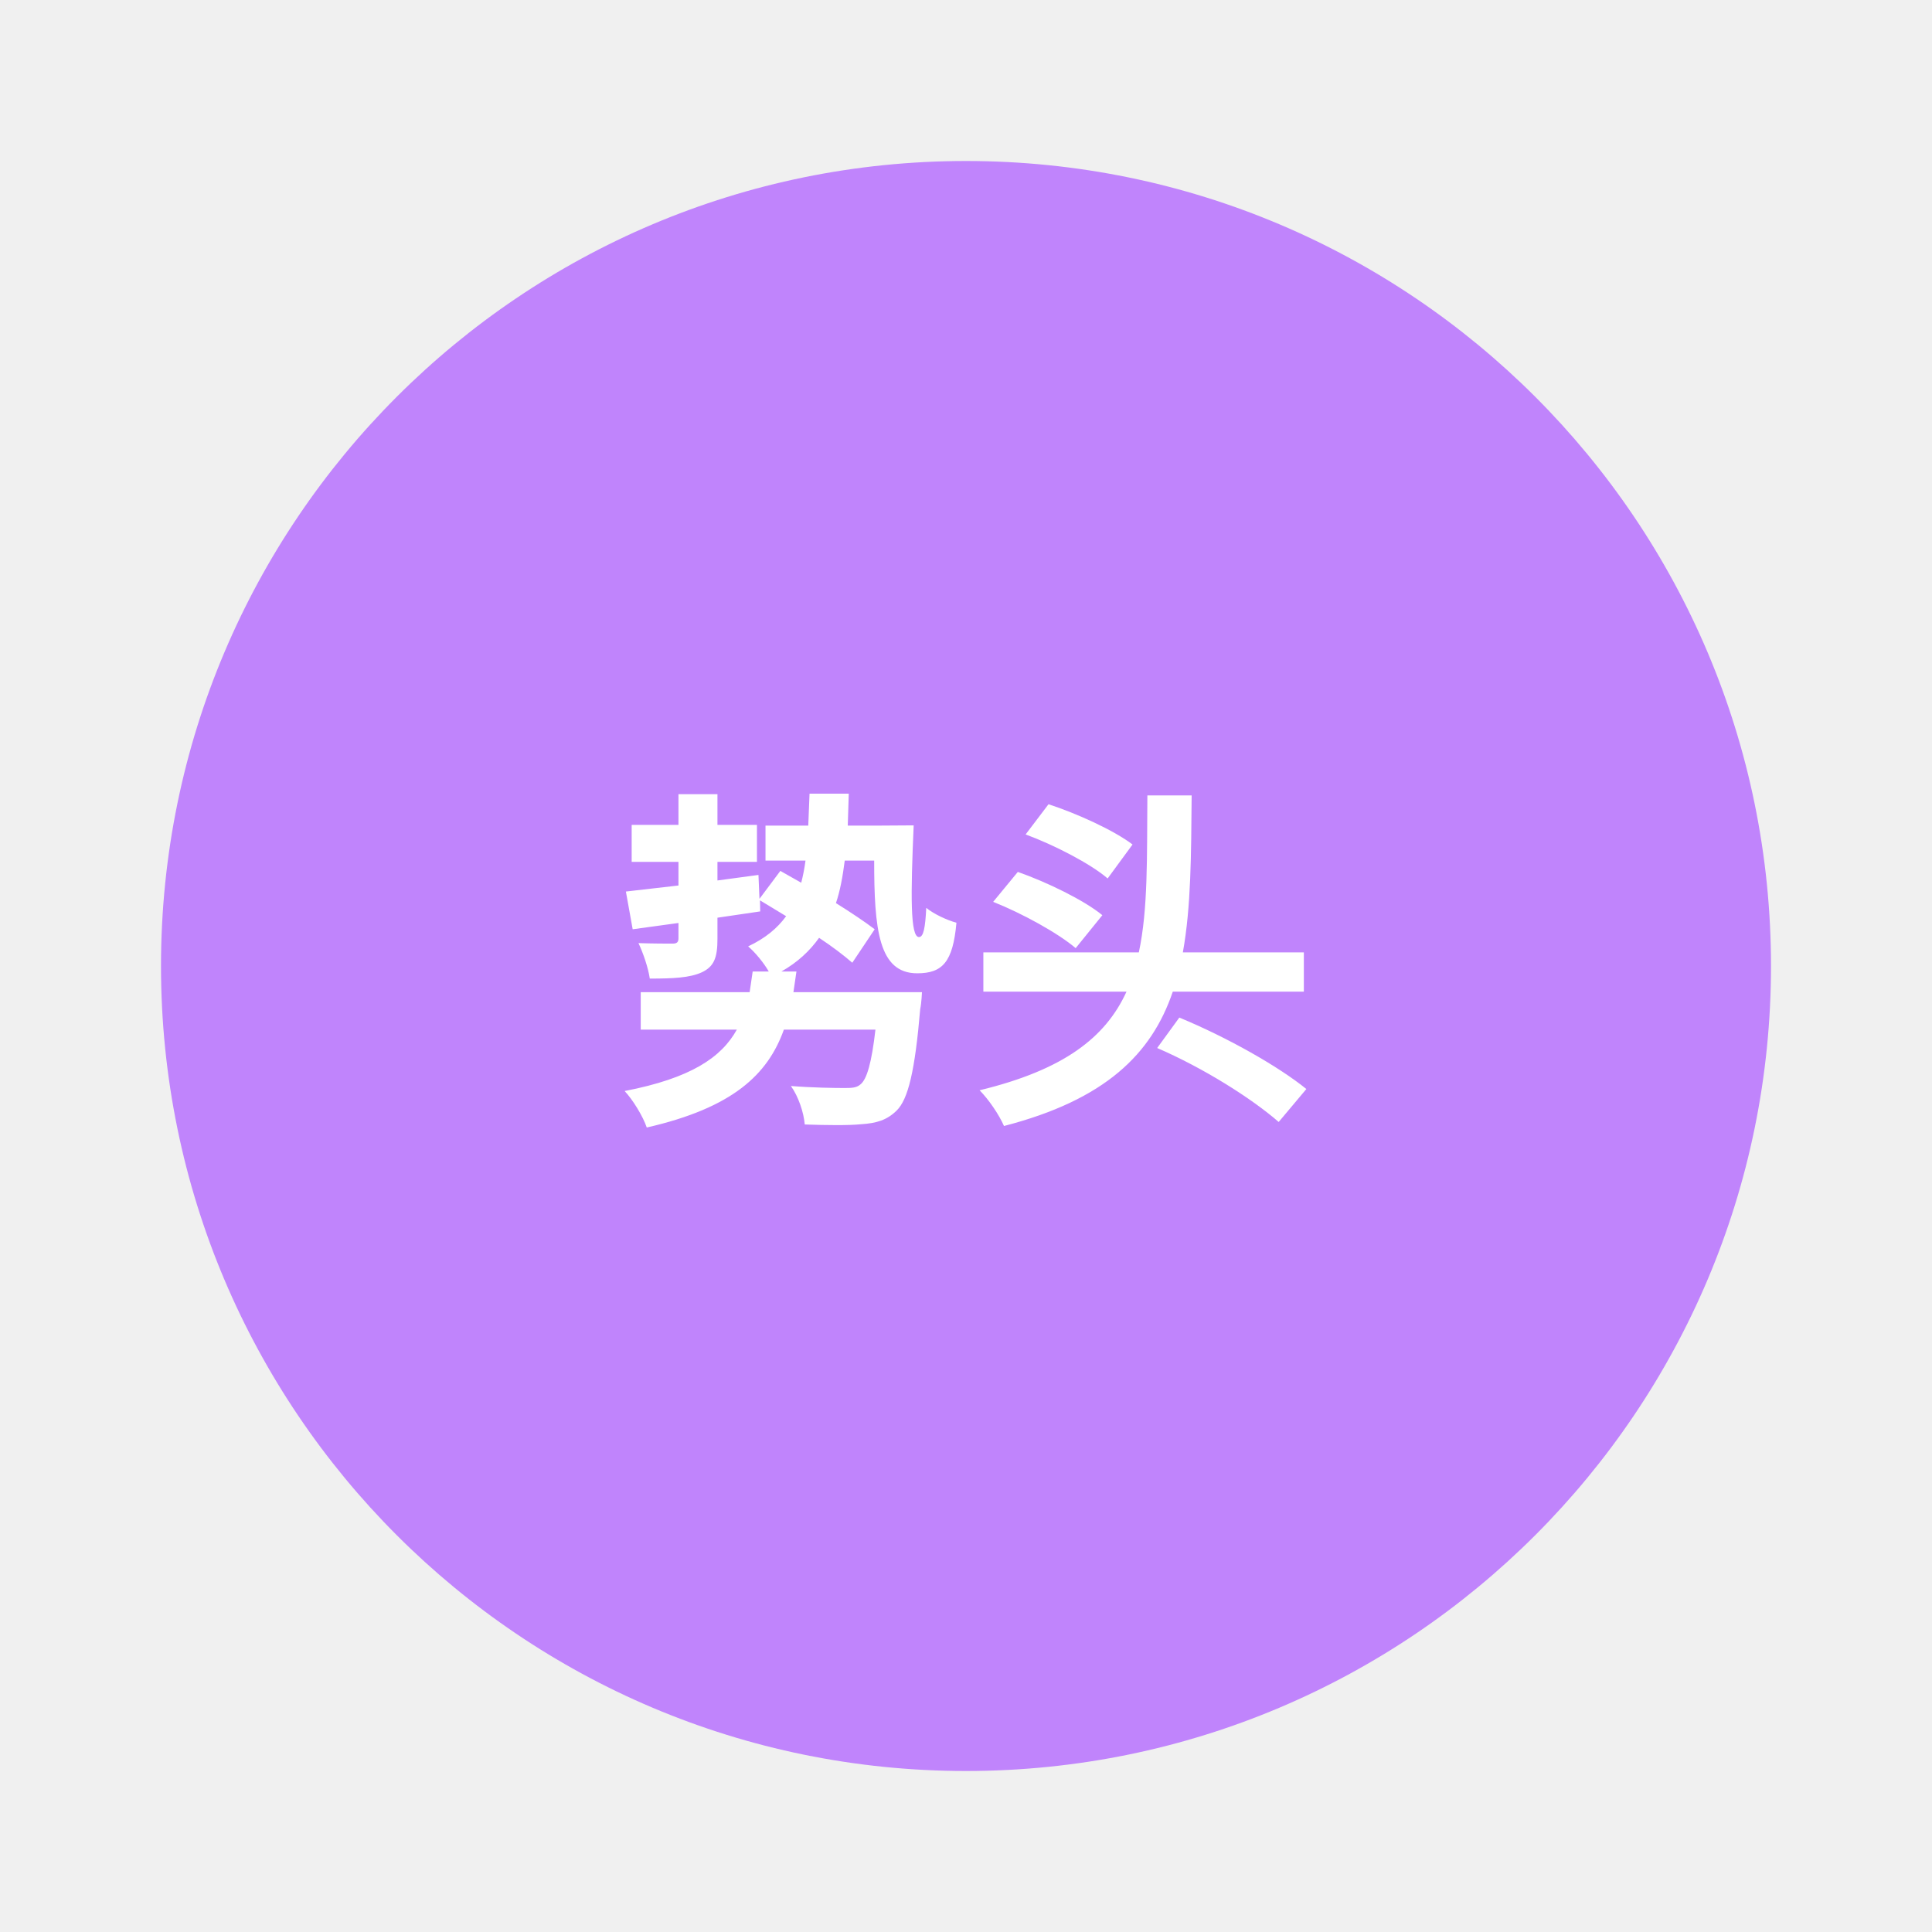
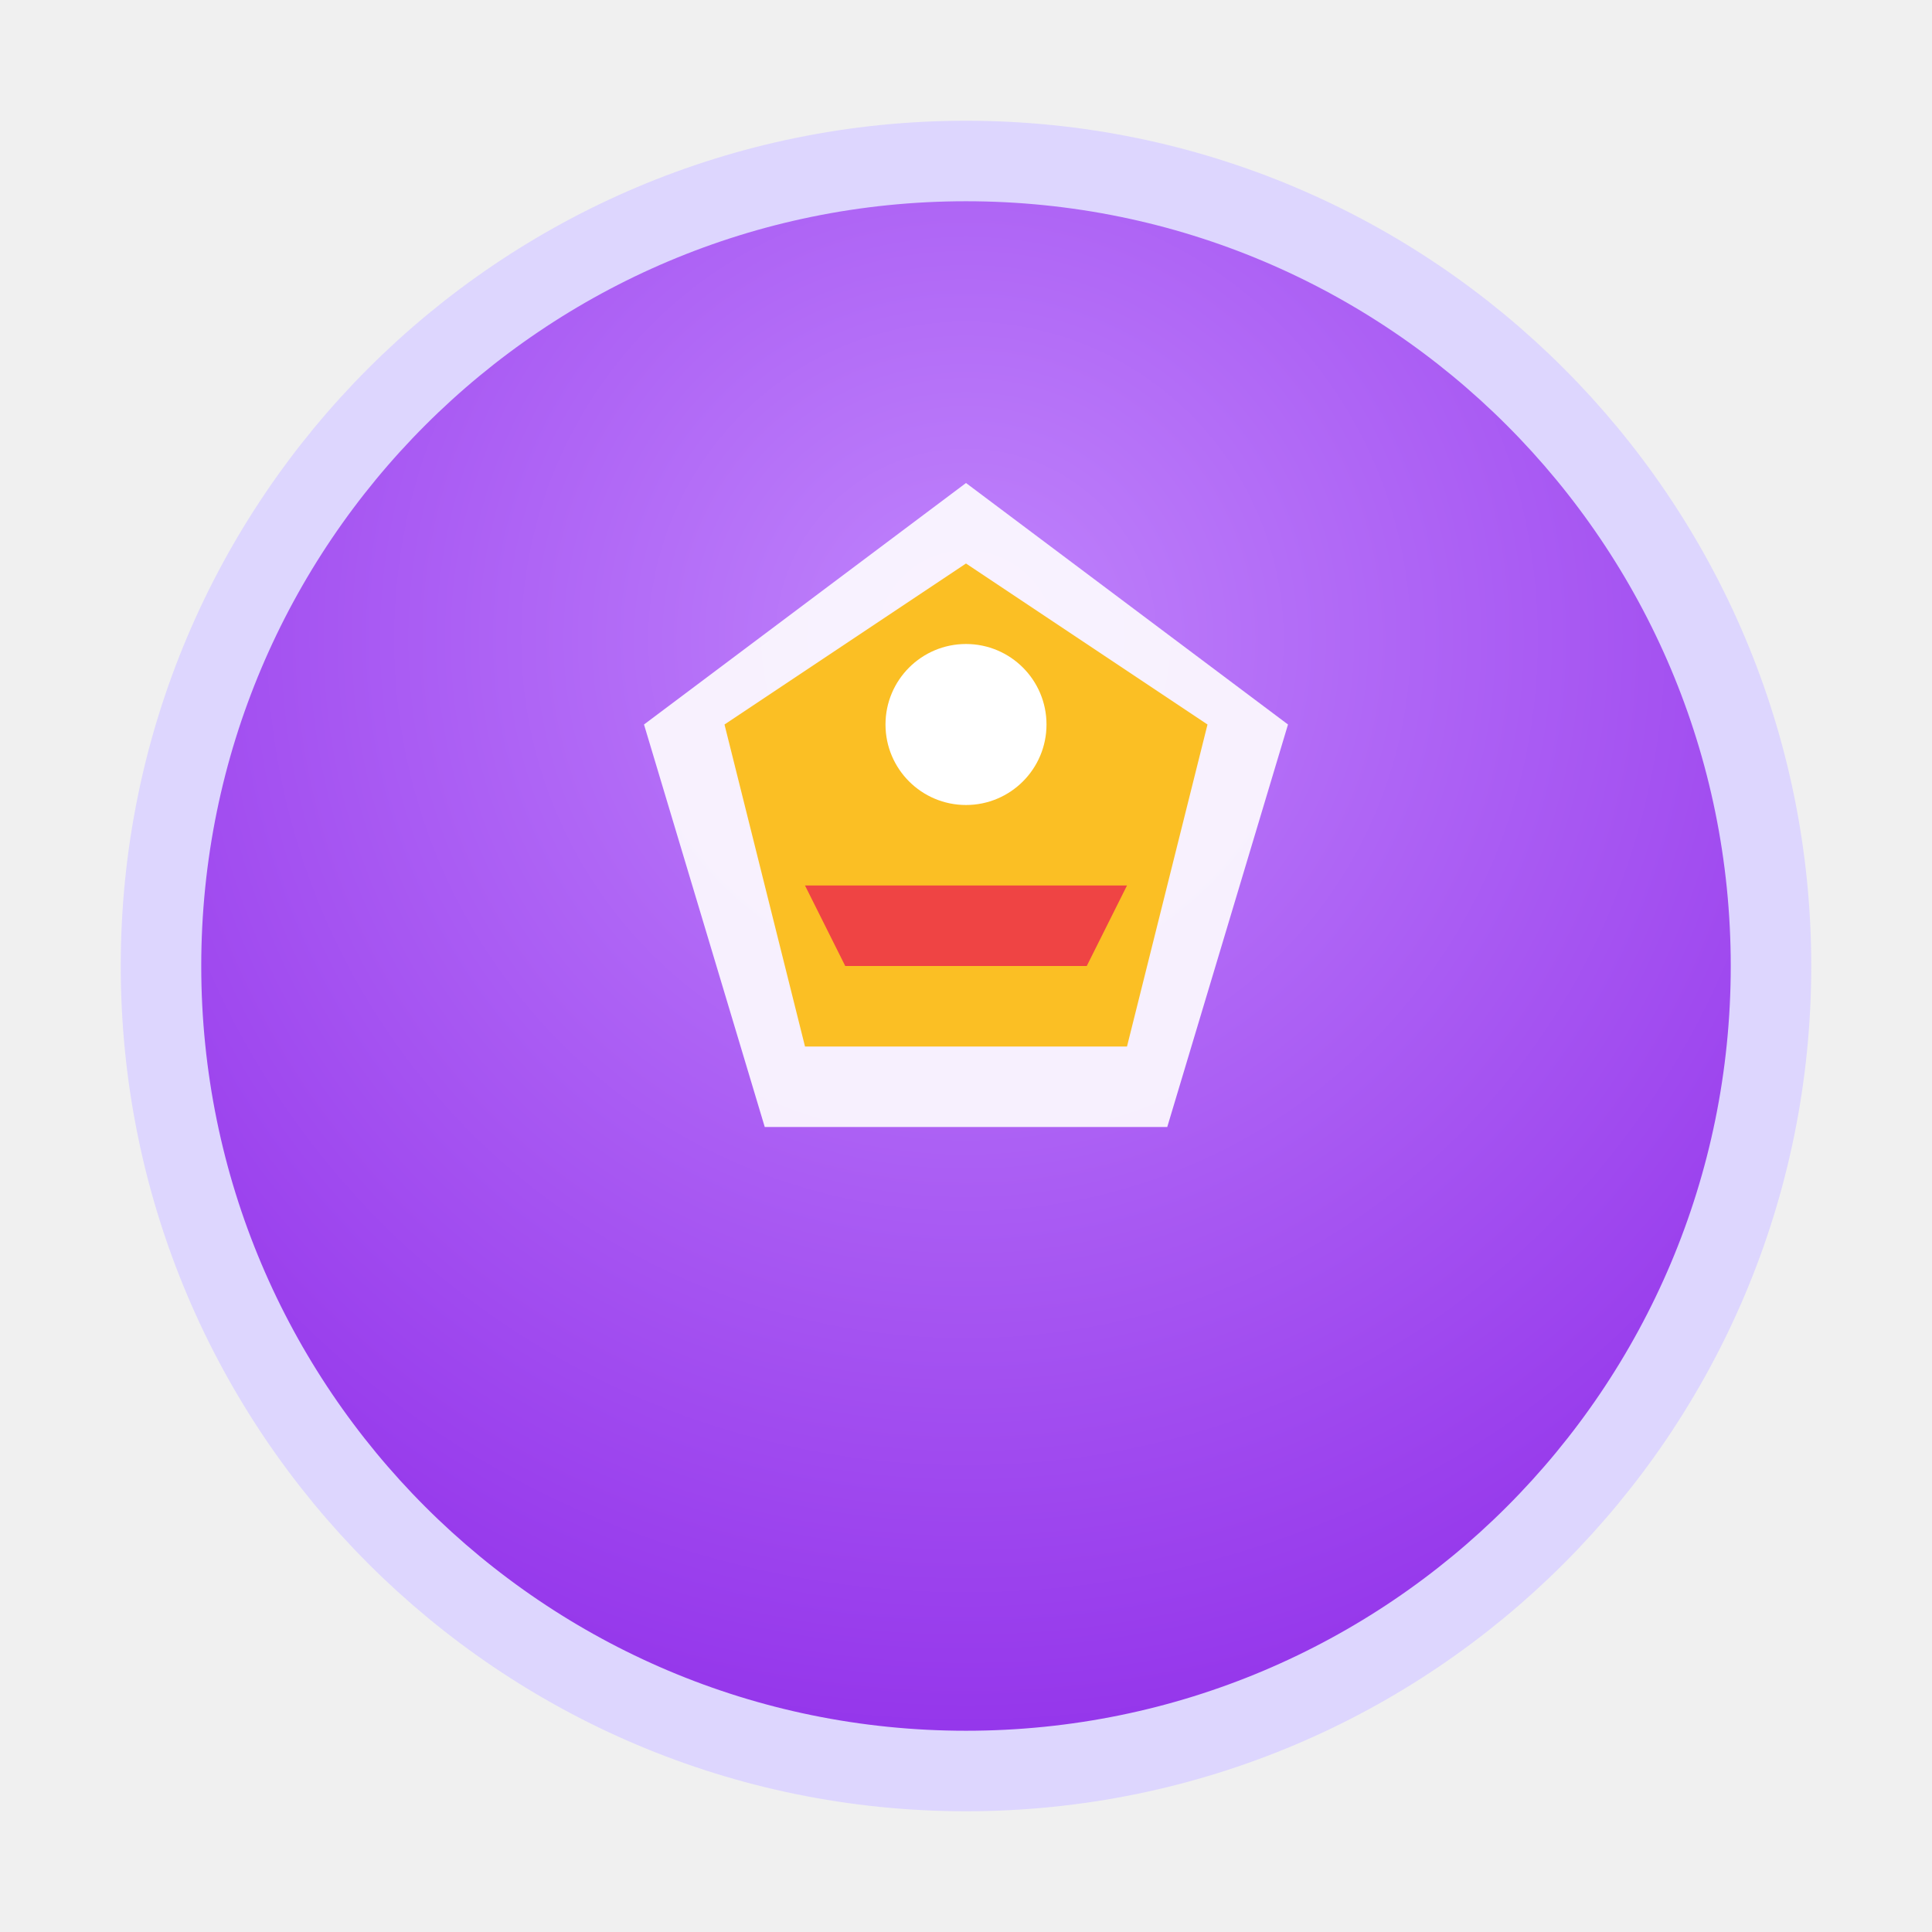
- <svg xmlns="http://www.w3.org/2000/svg" width="120px" height="120px" viewBox="0 0 120 120" version="1.1">
-   <g stroke="none" stroke-width="1" fill="none" fill-rule="evenodd">
-     <circle fill="#c084fc" cx="60" cy="60" r="50" />
-     <text font-family="Arial, sans-serif" font-size="22" font-weight="bold" fill="#FFFFFF" text-anchor="middle" x="60" y="68">势头</text>
-   </g>
+ <svg xmlns="http://www.w3.org/2000/svg" width="48" height="48" viewBox="0 0 48 48" fill="none">
+   <defs>
+     <radialGradient id="momentumGradient" cx="50%" cy="30%" r="70%">
+       <stop offset="0%" style="stop-color:#c084fc;stop-opacity:1" />
+       <stop offset="100%" style="stop-color:#9333ea;stop-opacity:1" />
+     </radialGradient>
+   </defs>
+   <circle cx="24" cy="24" r="20" fill="url(#momentumGradient)" stroke="#ddd6fe" stroke-width="2" />
+   <path d="M24 12l8 6-3 10h-10l-3-10z" fill="#ffffff" opacity="0.9" />
+   <path d="M24 14l6 4-2 8h-8l-2-8z" fill="#fbbf24" />
+   <circle cx="24" cy="18" r="2" fill="#ffffff" />
+   <path d="M20 22h8l-1 2h-6z" fill="#ef4444" />
</svg>
